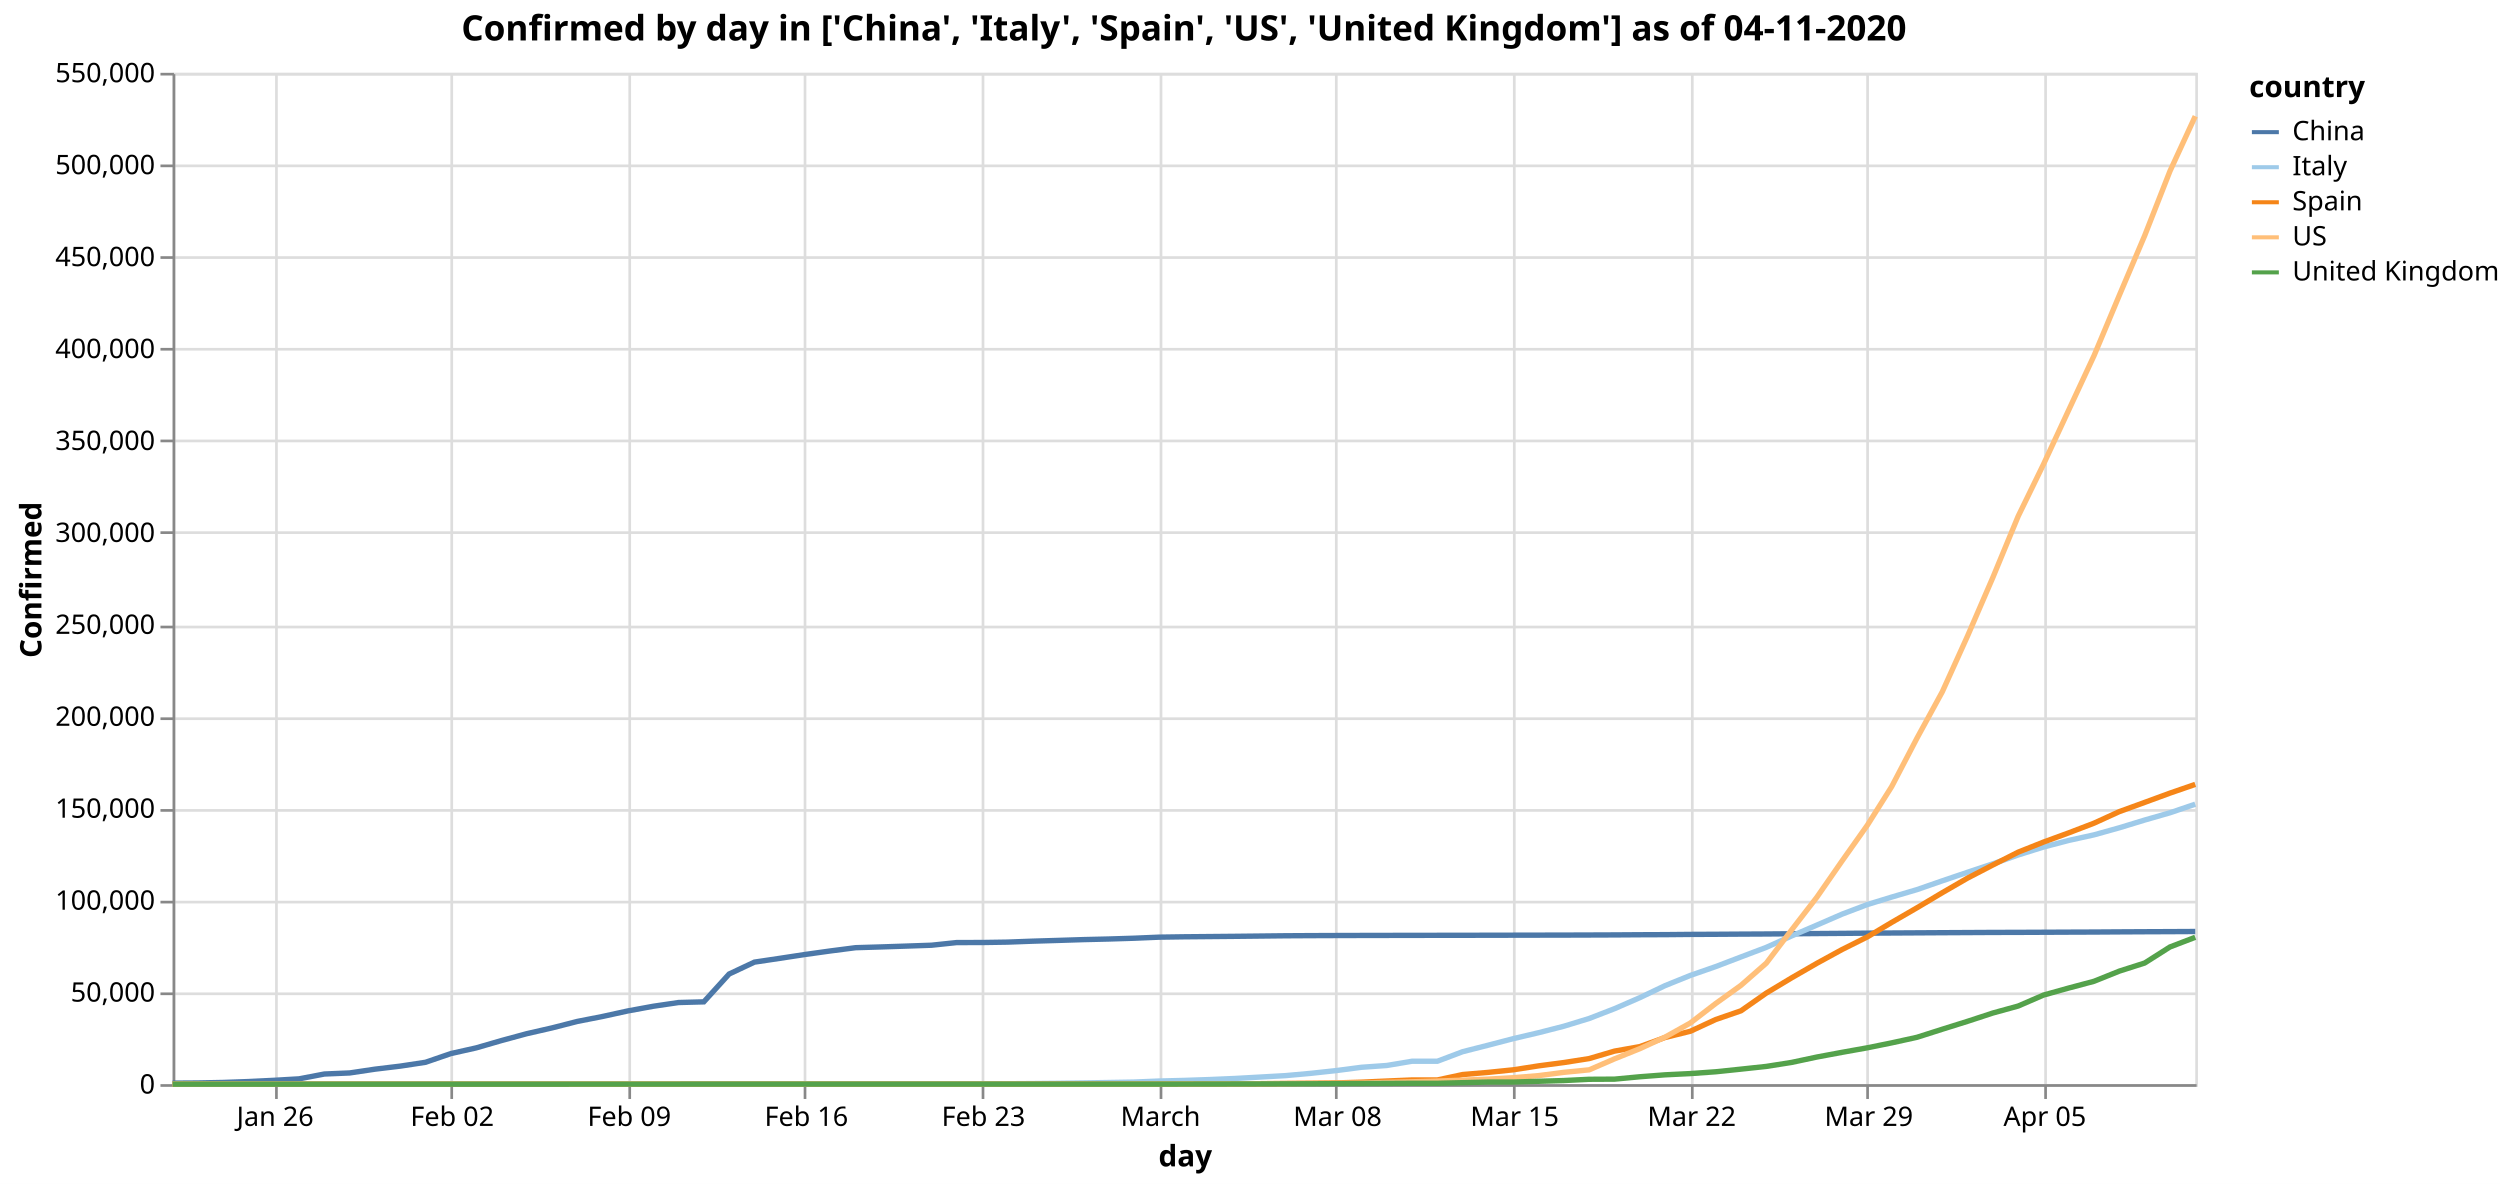
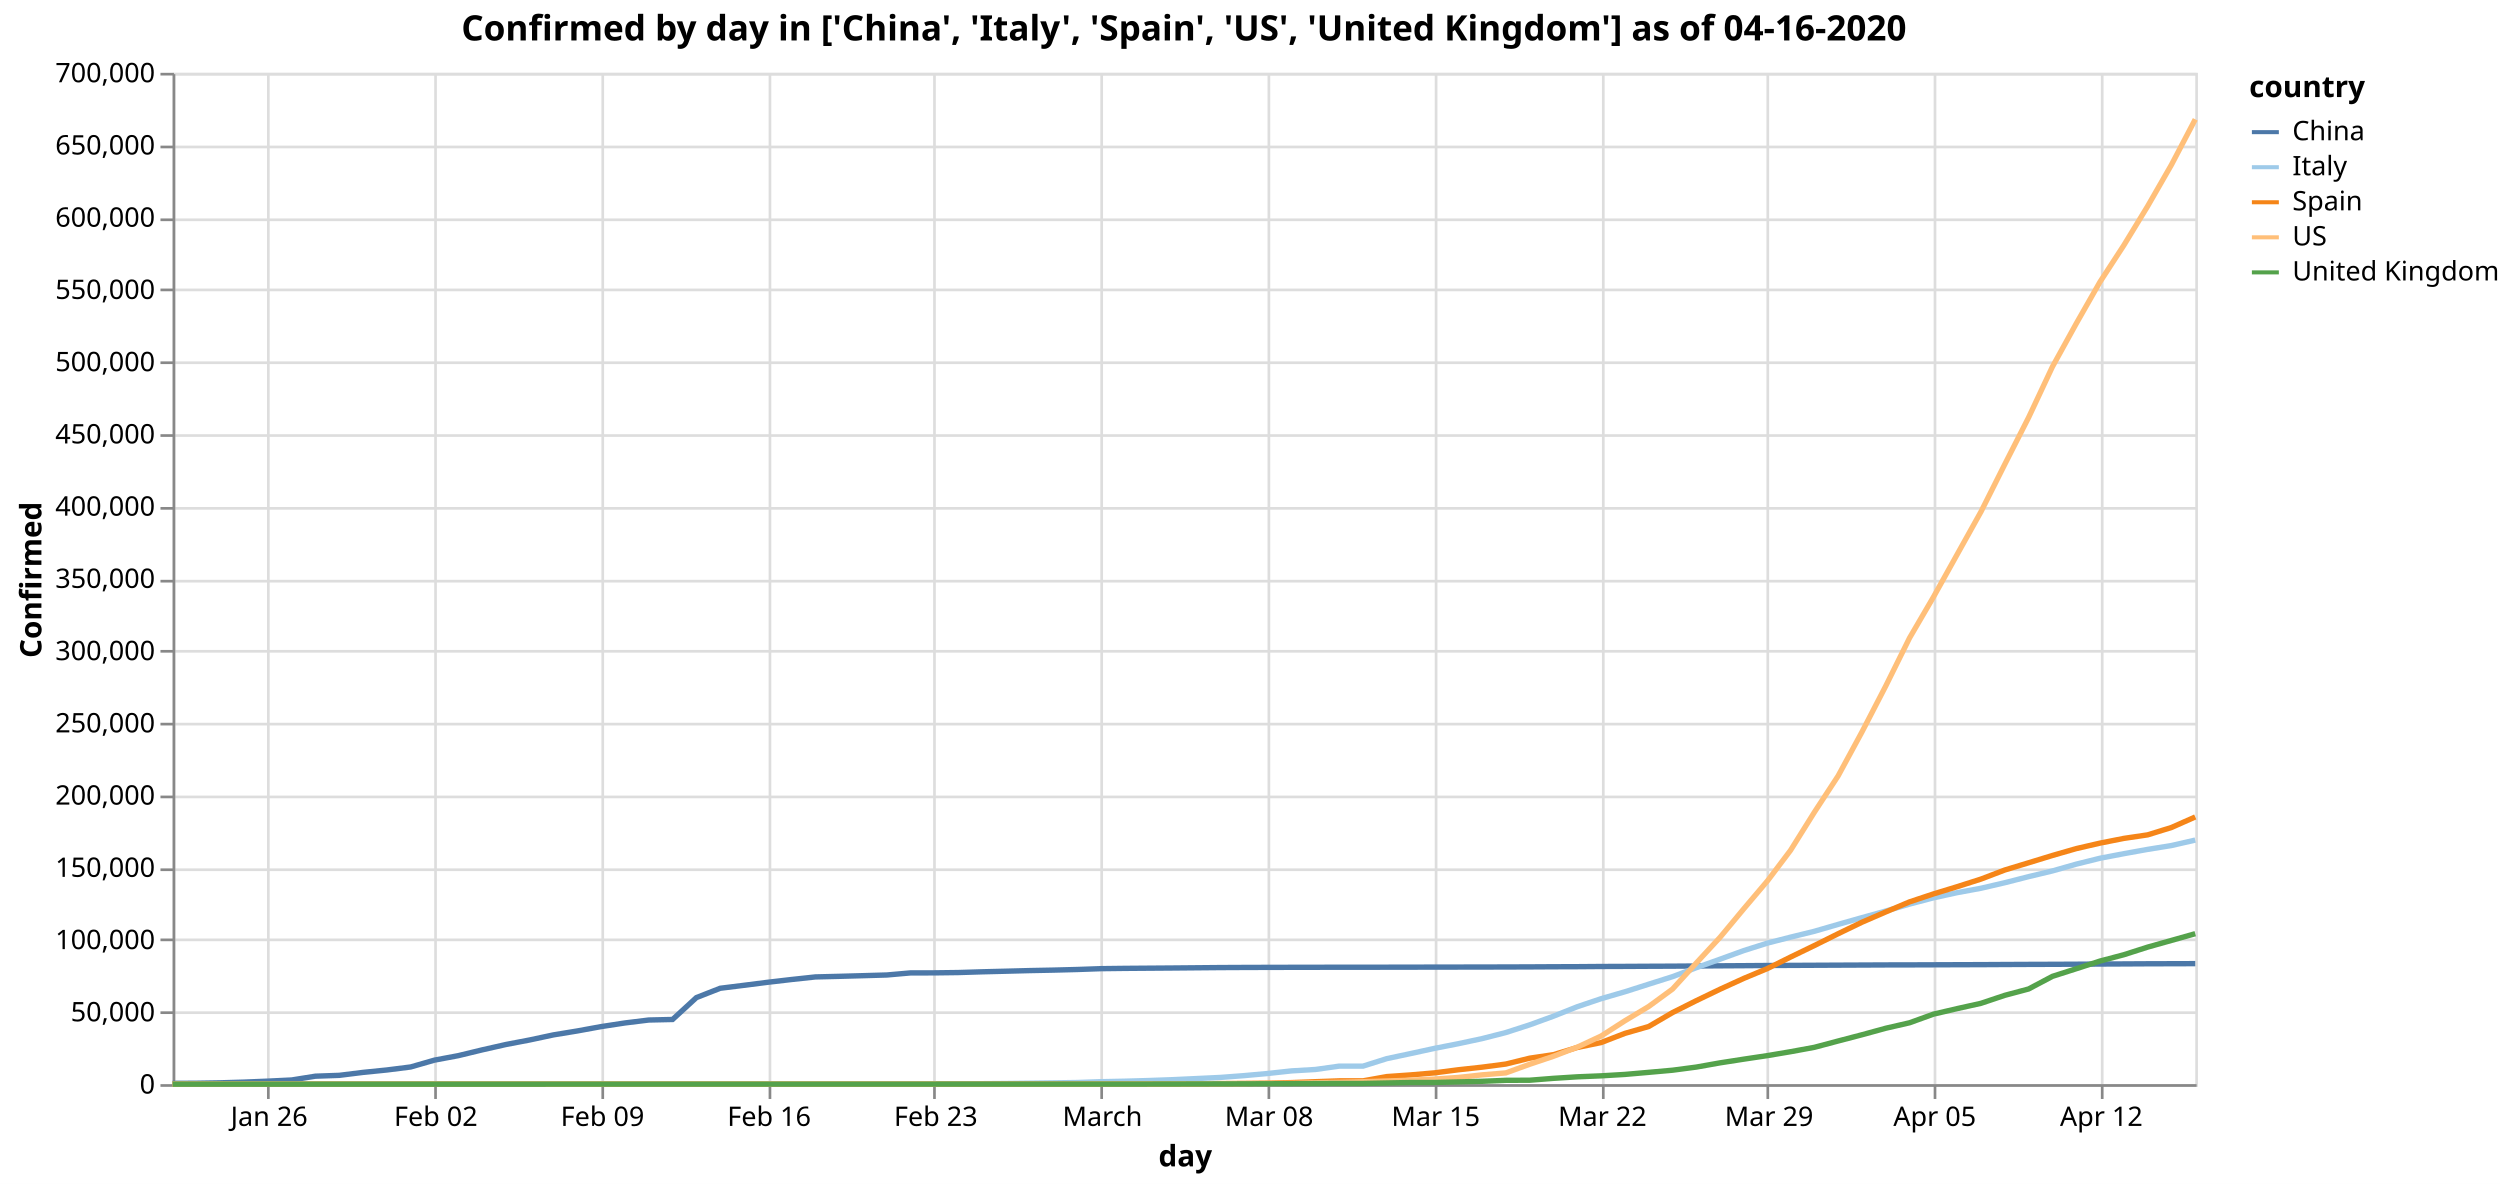
<svg xmlns="http://www.w3.org/2000/svg" class="marks" width="927" height="439" viewBox="0 0 927 439" version="1.1">
  <rect width="927" height="439" style="fill: white;" />
  <g transform="translate(64,27)">
    <g class="mark-group role-frame root">
      <g transform="translate(0,0)">
        <path class="background" d="M0.5,0.5h750v375h-750Z" style="fill: none; stroke: #ddd;" />
        <g>
          <g class="mark-group role-axis">
            <g transform="translate(0.5,375.5)">
              <path class="background" d="M0,0h0v0h0Z" style="pointer-events: none; fill: none;" />
              <g>
                <g class="mark-rule role-axis-grid" style="pointer-events: none;">
-                   <line transform="translate(38,-375)" x2="0" y2="375" style="fill: none; stroke: #ddd; stroke-width: 1; opacity: 1;" />
-                   <line transform="translate(103,-375)" x2="0" y2="375" style="fill: none; stroke: #ddd; stroke-width: 1; opacity: 1;" />
-                   <line transform="translate(169,-375)" x2="0" y2="375" style="fill: none; stroke: #ddd; stroke-width: 1; opacity: 1;" />
-                   <line transform="translate(234,-375)" x2="0" y2="375" style="fill: none; stroke: #ddd; stroke-width: 1; opacity: 1;" />
-                   <line transform="translate(300,-375)" x2="0" y2="375" style="fill: none; stroke: #ddd; stroke-width: 1; opacity: 1;" />
-                   <line transform="translate(366,-375)" x2="0" y2="375" style="fill: none; stroke: #ddd; stroke-width: 1; opacity: 1;" />
-                   <line transform="translate(431,-375)" x2="0" y2="375" style="fill: none; stroke: #ddd; stroke-width: 1; opacity: 1;" />
-                   <line transform="translate(497,-375)" x2="0" y2="375" style="fill: none; stroke: #ddd; stroke-width: 1; opacity: 1;" />
-                   <line transform="translate(563,-375)" x2="0" y2="375" style="fill: none; stroke: #ddd; stroke-width: 1; opacity: 1;" />
-                   <line transform="translate(628,-375)" x2="0" y2="375" style="fill: none; stroke: #ddd; stroke-width: 1; opacity: 1;" />
-                   <line transform="translate(694,-375)" x2="0" y2="375" style="fill: none; stroke: #ddd; stroke-width: 1; opacity: 1;" />
+                   <line transform="translate(35,-375)" x2="0" y2="375" style="fill: none; stroke: #ddd; stroke-width: 1; opacity: 1;" />
+                   <line transform="translate(97,-375)" x2="0" y2="375" style="fill: none; stroke: #ddd; stroke-width: 1; opacity: 1;" />
+                   <line transform="translate(159,-375)" x2="0" y2="375" style="fill: none; stroke: #ddd; stroke-width: 1; opacity: 1;" />
+                   <line transform="translate(221,-375)" x2="0" y2="375" style="fill: none; stroke: #ddd; stroke-width: 1; opacity: 1;" />
+                   <line transform="translate(282,-375)" x2="0" y2="375" style="fill: none; stroke: #ddd; stroke-width: 1; opacity: 1;" />
+                   <line transform="translate(344,-375)" x2="0" y2="375" style="fill: none; stroke: #ddd; stroke-width: 1; opacity: 1;" />
+                   <line transform="translate(406,-375)" x2="0" y2="375" style="fill: none; stroke: #ddd; stroke-width: 1; opacity: 1;" />
+                   <line transform="translate(468,-375)" x2="0" y2="375" style="fill: none; stroke: #ddd; stroke-width: 1; opacity: 1;" />
+                   <line transform="translate(530,-375)" x2="0" y2="375" style="fill: none; stroke: #ddd; stroke-width: 1; opacity: 1;" />
+                   <line transform="translate(591,-375)" x2="0" y2="375" style="fill: none; stroke: #ddd; stroke-width: 1; opacity: 1;" />
+                   <line transform="translate(653,-375)" x2="0" y2="375" style="fill: none; stroke: #ddd; stroke-width: 1; opacity: 1;" />
+                   <line transform="translate(715,-375)" x2="0" y2="375" style="fill: none; stroke: #ddd; stroke-width: 1; opacity: 1;" />
                </g>
              </g>
              <path class="foreground" d="" style="pointer-events: none; display: none; fill: none;" />
            </g>
          </g>
          <g class="mark-group role-axis">
            <g transform="translate(0.5,0.5)">
              <path class="background" d="M0,0h0v0h0Z" style="pointer-events: none; fill: none;" />
              <g>
                <g class="mark-rule role-axis-grid" style="pointer-events: none;">
                  <line transform="translate(0,375)" x2="750" y2="0" style="fill: none; stroke: #ddd; stroke-width: 1; opacity: 1;" />
-                   <line transform="translate(0,341)" x2="750" y2="0" style="fill: none; stroke: #ddd; stroke-width: 1; opacity: 1;" />
-                   <line transform="translate(0,307)" x2="750" y2="0" style="fill: none; stroke: #ddd; stroke-width: 1; opacity: 1;" />
-                   <line transform="translate(0,273)" x2="750" y2="0" style="fill: none; stroke: #ddd; stroke-width: 1; opacity: 1;" />
-                   <line transform="translate(0,239)" x2="750" y2="0" style="fill: none; stroke: #ddd; stroke-width: 1; opacity: 1;" />
-                   <line transform="translate(0,205)" x2="750" y2="0" style="fill: none; stroke: #ddd; stroke-width: 1; opacity: 1;" />
-                   <line transform="translate(0,170)" x2="750" y2="0" style="fill: none; stroke: #ddd; stroke-width: 1; opacity: 1;" />
-                   <line transform="translate(0,136)" x2="750" y2="0" style="fill: none; stroke: #ddd; stroke-width: 1; opacity: 1;" />
-                   <line transform="translate(0,102)" x2="750" y2="0" style="fill: none; stroke: #ddd; stroke-width: 1; opacity: 1;" />
-                   <line transform="translate(0,68)" x2="750" y2="0" style="fill: none; stroke: #ddd; stroke-width: 1; opacity: 1;" />
-                   <line transform="translate(0,34)" x2="750" y2="0" style="fill: none; stroke: #ddd; stroke-width: 1; opacity: 1;" />
+                   <line transform="translate(0,348)" x2="750" y2="0" style="fill: none; stroke: #ddd; stroke-width: 1; opacity: 1;" />
+                   <line transform="translate(0,321)" x2="750" y2="0" style="fill: none; stroke: #ddd; stroke-width: 1; opacity: 1;" />
+                   <line transform="translate(0,295)" x2="750" y2="0" style="fill: none; stroke: #ddd; stroke-width: 1; opacity: 1;" />
+                   <line transform="translate(0,268)" x2="750" y2="0" style="fill: none; stroke: #ddd; stroke-width: 1; opacity: 1;" />
+                   <line transform="translate(0,241)" x2="750" y2="0" style="fill: none; stroke: #ddd; stroke-width: 1; opacity: 1;" />
+                   <line transform="translate(0,214)" x2="750" y2="0" style="fill: none; stroke: #ddd; stroke-width: 1; opacity: 1;" />
+                   <line transform="translate(0,188)" x2="750" y2="0" style="fill: none; stroke: #ddd; stroke-width: 1; opacity: 1;" />
+                   <line transform="translate(0,161)" x2="750" y2="0" style="fill: none; stroke: #ddd; stroke-width: 1; opacity: 1;" />
+                   <line transform="translate(0,134)" x2="750" y2="0" style="fill: none; stroke: #ddd; stroke-width: 1; opacity: 1;" />
+                   <line transform="translate(0,107)" x2="750" y2="0" style="fill: none; stroke: #ddd; stroke-width: 1; opacity: 1;" />
+                   <line transform="translate(0,80)" x2="750" y2="0" style="fill: none; stroke: #ddd; stroke-width: 1; opacity: 1;" />
+                   <line transform="translate(0,54)" x2="750" y2="0" style="fill: none; stroke: #ddd; stroke-width: 1; opacity: 1;" />
+                   <line transform="translate(0,27)" x2="750" y2="0" style="fill: none; stroke: #ddd; stroke-width: 1; opacity: 1;" />
                  <line transform="translate(0,0)" x2="750" y2="0" style="fill: none; stroke: #ddd; stroke-width: 1; opacity: 1;" />
                </g>
              </g>
              <path class="foreground" d="" style="pointer-events: none; display: none; fill: none;" />
            </g>
          </g>
          <g class="mark-group role-axis">
            <g transform="translate(0.5,375.5)">
              <path class="background" d="M0,0h0v0h0Z" style="pointer-events: none; fill: none;" />
              <g>
                <g class="mark-rule role-axis-tick" style="pointer-events: none;">
-                   <line transform="translate(38,0)" x2="0" y2="5" style="fill: none; stroke: #888; stroke-width: 1; opacity: 1;" />
-                   <line transform="translate(103,0)" x2="0" y2="5" style="fill: none; stroke: #888; stroke-width: 1; opacity: 1;" />
-                   <line transform="translate(169,0)" x2="0" y2="5" style="fill: none; stroke: #888; stroke-width: 1; opacity: 1;" />
-                   <line transform="translate(234,0)" x2="0" y2="5" style="fill: none; stroke: #888; stroke-width: 1; opacity: 1;" />
-                   <line transform="translate(300,0)" x2="0" y2="5" style="fill: none; stroke: #888; stroke-width: 1; opacity: 1;" />
-                   <line transform="translate(366,0)" x2="0" y2="5" style="fill: none; stroke: #888; stroke-width: 1; opacity: 1;" />
-                   <line transform="translate(431,0)" x2="0" y2="5" style="fill: none; stroke: #888; stroke-width: 1; opacity: 1;" />
-                   <line transform="translate(497,0)" x2="0" y2="5" style="fill: none; stroke: #888; stroke-width: 1; opacity: 1;" />
-                   <line transform="translate(563,0)" x2="0" y2="5" style="fill: none; stroke: #888; stroke-width: 1; opacity: 1;" />
-                   <line transform="translate(628,0)" x2="0" y2="5" style="fill: none; stroke: #888; stroke-width: 1; opacity: 1;" />
-                   <line transform="translate(694,0)" x2="0" y2="5" style="fill: none; stroke: #888; stroke-width: 1; opacity: 1;" />
+                   <line transform="translate(35,0)" x2="0" y2="5" style="fill: none; stroke: #888; stroke-width: 1; opacity: 1;" />
+                   <line transform="translate(97,0)" x2="0" y2="5" style="fill: none; stroke: #888; stroke-width: 1; opacity: 1;" />
+                   <line transform="translate(159,0)" x2="0" y2="5" style="fill: none; stroke: #888; stroke-width: 1; opacity: 1;" />
+                   <line transform="translate(221,0)" x2="0" y2="5" style="fill: none; stroke: #888; stroke-width: 1; opacity: 1;" />
+                   <line transform="translate(282,0)" x2="0" y2="5" style="fill: none; stroke: #888; stroke-width: 1; opacity: 1;" />
+                   <line transform="translate(344,0)" x2="0" y2="5" style="fill: none; stroke: #888; stroke-width: 1; opacity: 1;" />
+                   <line transform="translate(406,0)" x2="0" y2="5" style="fill: none; stroke: #888; stroke-width: 1; opacity: 1;" />
+                   <line transform="translate(468,0)" x2="0" y2="5" style="fill: none; stroke: #888; stroke-width: 1; opacity: 1;" />
+                   <line transform="translate(530,0)" x2="0" y2="5" style="fill: none; stroke: #888; stroke-width: 1; opacity: 1;" />
+                   <line transform="translate(591,0)" x2="0" y2="5" style="fill: none; stroke: #888; stroke-width: 1; opacity: 1;" />
+                   <line transform="translate(653,0)" x2="0" y2="5" style="fill: none; stroke: #888; stroke-width: 1; opacity: 1;" />
+                   <line transform="translate(715,0)" x2="0" y2="5" style="fill: none; stroke: #888; stroke-width: 1; opacity: 1;" />
                </g>
                <g class="mark-text role-axis-label" style="pointer-events: none;">
-                   <text text-anchor="middle" transform="translate(37.51954,15)" style="font-family: sans-serif; font-size: 10px; fill: #000; opacity: 1;">Jan 26</text>
-                   <text text-anchor="middle" transform="translate(103.1787,15)" style="font-family: sans-serif; font-size: 10px; fill: #000; opacity: 1;">Feb 02</text>
-                   <text text-anchor="middle" transform="translate(168.8379,15)" style="font-family: sans-serif; font-size: 10px; fill: #000; opacity: 1;">Feb 09</text>
-                   <text text-anchor="middle" transform="translate(234.4971,15)" style="font-family: sans-serif; font-size: 10px; fill: #000; opacity: 1;">Feb 16</text>
-                   <text text-anchor="middle" transform="translate(300.1563,15)" style="font-family: sans-serif; font-size: 10px; fill: #000; opacity: 1;">Feb 23</text>
-                   <text text-anchor="middle" transform="translate(365.8155,15)" style="font-family: sans-serif; font-size: 10px; fill: #000; opacity: 1;">March</text>
-                   <text text-anchor="middle" transform="translate(431.4747,15)" style="font-family: sans-serif; font-size: 10px; fill: #000; opacity: 1;">Mar 08</text>
-                   <text text-anchor="middle" transform="translate(497.1339,15)" style="font-family: sans-serif; font-size: 10px; fill: #000; opacity: 1;">Mar 15</text>
-                   <text text-anchor="middle" transform="translate(562.7931,15)" style="font-family: sans-serif; font-size: 10px; fill: #000; opacity: 1;">Mar 22</text>
-                   <text text-anchor="middle" transform="translate(628.4523,15)" style="font-family: sans-serif; font-size: 10px; fill: #000; opacity: 1;">Mar 29</text>
-                   <text text-anchor="middle" transform="translate(693.7207,15)" style="font-family: sans-serif; font-size: 10px; fill: #000; opacity: 1;">Apr 05</text>
+                   <text text-anchor="middle" transform="translate(35.31143,15)" style="font-family: sans-serif; font-size: 10px; fill: #000; opacity: 1;">Jan 26</text>
+                   <text text-anchor="middle" transform="translate(97.10642,15)" style="font-family: sans-serif; font-size: 10px; fill: #000; opacity: 1;">Feb 02</text>
+                   <text text-anchor="middle" transform="translate(158.9014,15)" style="font-family: sans-serif; font-size: 10px; fill: #000; opacity: 1;">Feb 09</text>
+                   <text text-anchor="middle" transform="translate(220.6964,15)" style="font-family: sans-serif; font-size: 10px; fill: #000; opacity: 1;">Feb 16</text>
+                   <text text-anchor="middle" transform="translate(282.4914,15)" style="font-family: sans-serif; font-size: 10px; fill: #000; opacity: 1;">Feb 23</text>
+                   <text text-anchor="middle" transform="translate(344.2864,15)" style="font-family: sans-serif; font-size: 10px; fill: #000; opacity: 1;">March</text>
+                   <text text-anchor="middle" transform="translate(406.0814,15)" style="font-family: sans-serif; font-size: 10px; fill: #000; opacity: 1;">Mar 08</text>
+                   <text text-anchor="middle" transform="translate(467.8764,15)" style="font-family: sans-serif; font-size: 10px; fill: #000; opacity: 1;">Mar 15</text>
+                   <text text-anchor="middle" transform="translate(529.6714,15)" style="font-family: sans-serif; font-size: 10px; fill: #000; opacity: 1;">Mar 22</text>
+                   <text text-anchor="middle" transform="translate(591.4664,15)" style="font-family: sans-serif; font-size: 10px; fill: #000; opacity: 1;">Mar 29</text>
+                   <text text-anchor="middle" transform="translate(652.8936,15)" style="font-family: sans-serif; font-size: 10px; fill: #000; opacity: 1;">Apr 05</text>
+                   <text text-anchor="middle" transform="translate(714.6886,15)" style="font-family: sans-serif; font-size: 10px; fill: #000; opacity: 1;">Apr 12</text>
                </g>
                <g class="mark-rule role-axis-domain" style="pointer-events: none;">
                  <line transform="translate(0,0)" x2="750" y2="0" style="fill: none; stroke: #888; stroke-width: 1; opacity: 1;" />
                </g>
                <g class="mark-text role-axis-title" style="pointer-events: none;">
                  <text text-anchor="middle" transform="translate(375,30)" style="font-family: sans-serif; font-size: 11px; font-weight: bold; fill: #000; opacity: 1;">day</text>
                </g>
              </g>
              <path class="foreground" d="" style="pointer-events: none; display: none; fill: none;" />
            </g>
          </g>
          <g class="mark-group role-axis">
            <g transform="translate(0.5,0.5)">
              <path class="background" d="M0,0h0v0h0Z" style="pointer-events: none; fill: none;" />
              <g>
                <g class="mark-rule role-axis-tick" style="pointer-events: none;">
                  <line transform="translate(0,375)" x2="-5" y2="0" style="fill: none; stroke: #888; stroke-width: 1; opacity: 1;" />
-                   <line transform="translate(0,341)" x2="-5" y2="0" style="fill: none; stroke: #888; stroke-width: 1; opacity: 1;" />
-                   <line transform="translate(0,307)" x2="-5" y2="0" style="fill: none; stroke: #888; stroke-width: 1; opacity: 1;" />
-                   <line transform="translate(0,273)" x2="-5" y2="0" style="fill: none; stroke: #888; stroke-width: 1; opacity: 1;" />
-                   <line transform="translate(0,239)" x2="-5" y2="0" style="fill: none; stroke: #888; stroke-width: 1; opacity: 1;" />
-                   <line transform="translate(0,205)" x2="-5" y2="0" style="fill: none; stroke: #888; stroke-width: 1; opacity: 1;" />
-                   <line transform="translate(0,170)" x2="-5" y2="0" style="fill: none; stroke: #888; stroke-width: 1; opacity: 1;" />
-                   <line transform="translate(0,136)" x2="-5" y2="0" style="fill: none; stroke: #888; stroke-width: 1; opacity: 1;" />
-                   <line transform="translate(0,102)" x2="-5" y2="0" style="fill: none; stroke: #888; stroke-width: 1; opacity: 1;" />
-                   <line transform="translate(0,68)" x2="-5" y2="0" style="fill: none; stroke: #888; stroke-width: 1; opacity: 1;" />
-                   <line transform="translate(0,34)" x2="-5" y2="0" style="fill: none; stroke: #888; stroke-width: 1; opacity: 1;" />
+                   <line transform="translate(0,348)" x2="-5" y2="0" style="fill: none; stroke: #888; stroke-width: 1; opacity: 1;" />
+                   <line transform="translate(0,321)" x2="-5" y2="0" style="fill: none; stroke: #888; stroke-width: 1; opacity: 1;" />
+                   <line transform="translate(0,295)" x2="-5" y2="0" style="fill: none; stroke: #888; stroke-width: 1; opacity: 1;" />
+                   <line transform="translate(0,268)" x2="-5" y2="0" style="fill: none; stroke: #888; stroke-width: 1; opacity: 1;" />
+                   <line transform="translate(0,241)" x2="-5" y2="0" style="fill: none; stroke: #888; stroke-width: 1; opacity: 1;" />
+                   <line transform="translate(0,214)" x2="-5" y2="0" style="fill: none; stroke: #888; stroke-width: 1; opacity: 1;" />
+                   <line transform="translate(0,188)" x2="-5" y2="0" style="fill: none; stroke: #888; stroke-width: 1; opacity: 1;" />
+                   <line transform="translate(0,161)" x2="-5" y2="0" style="fill: none; stroke: #888; stroke-width: 1; opacity: 1;" />
+                   <line transform="translate(0,134)" x2="-5" y2="0" style="fill: none; stroke: #888; stroke-width: 1; opacity: 1;" />
+                   <line transform="translate(0,107)" x2="-5" y2="0" style="fill: none; stroke: #888; stroke-width: 1; opacity: 1;" />
+                   <line transform="translate(0,80)" x2="-5" y2="0" style="fill: none; stroke: #888; stroke-width: 1; opacity: 1;" />
+                   <line transform="translate(0,54)" x2="-5" y2="0" style="fill: none; stroke: #888; stroke-width: 1; opacity: 1;" />
+                   <line transform="translate(0,27)" x2="-5" y2="0" style="fill: none; stroke: #888; stroke-width: 1; opacity: 1;" />
                  <line transform="translate(0,0)" x2="-5" y2="0" style="fill: none; stroke: #888; stroke-width: 1; opacity: 1;" />
                </g>
                <g class="mark-text role-axis-label" style="pointer-events: none;">
                  <text text-anchor="end" transform="translate(-7,378)" style="font-family: sans-serif; font-size: 10px; fill: #000; opacity: 1;">0</text>
-                   <text text-anchor="end" transform="translate(-7,343.9091)" style="font-family: sans-serif; font-size: 10px; fill: #000; opacity: 1;">50,000</text>
-                   <text text-anchor="end" transform="translate(-7,309.8182)" style="font-family: sans-serif; font-size: 10px; fill: #000; opacity: 1;">100,000</text>
-                   <text text-anchor="end" transform="translate(-7,275.7273)" style="font-family: sans-serif; font-size: 10px; fill: #000; opacity: 1;">150,000</text>
-                   <text text-anchor="end" transform="translate(-7,241.6364)" style="font-family: sans-serif; font-size: 10px; fill: #000; opacity: 1;">200,000</text>
-                   <text text-anchor="end" transform="translate(-7,207.5455)" style="font-family: sans-serif; font-size: 10px; fill: #000; opacity: 1;">250,000</text>
-                   <text text-anchor="end" transform="translate(-7,173.4545)" style="font-family: sans-serif; font-size: 10px; fill: #000; opacity: 1;">300,000</text>
-                   <text text-anchor="end" transform="translate(-7,139.3636)" style="font-family: sans-serif; font-size: 10px; fill: #000; opacity: 1;">350,000</text>
-                   <text text-anchor="end" transform="translate(-7,105.2727)" style="font-family: sans-serif; font-size: 10px; fill: #000; opacity: 1;">400,000</text>
-                   <text text-anchor="end" transform="translate(-7,71.18182)" style="font-family: sans-serif; font-size: 10px; fill: #000; opacity: 1;">450,000</text>
-                   <text text-anchor="end" transform="translate(-7,37.09091)" style="font-family: sans-serif; font-size: 10px; fill: #000; opacity: 1;">500,000</text>
-                   <text text-anchor="end" transform="translate(-7,3)" style="font-family: sans-serif; font-size: 10px; fill: #000; opacity: 1;">550,000</text>
+                   <text text-anchor="end" transform="translate(-7,351.2143)" style="font-family: sans-serif; font-size: 10px; fill: #000; opacity: 1;">50,000</text>
+                   <text text-anchor="end" transform="translate(-7,324.4286)" style="font-family: sans-serif; font-size: 10px; fill: #000; opacity: 1;">100,000</text>
+                   <text text-anchor="end" transform="translate(-7,297.6429)" style="font-family: sans-serif; font-size: 10px; fill: #000; opacity: 1;">150,000</text>
+                   <text text-anchor="end" transform="translate(-7,270.8571)" style="font-family: sans-serif; font-size: 10px; fill: #000; opacity: 1;">200,000</text>
+                   <text text-anchor="end" transform="translate(-7,244.0714)" style="font-family: sans-serif; font-size: 10px; fill: #000; opacity: 1;">250,000</text>
+                   <text text-anchor="end" transform="translate(-7,217.2857)" style="font-family: sans-serif; font-size: 10px; fill: #000; opacity: 1;">300,000</text>
+                   <text text-anchor="end" transform="translate(-7,190.5)" style="font-family: sans-serif; font-size: 10px; fill: #000; opacity: 1;">350,000</text>
+                   <text text-anchor="end" transform="translate(-7,163.7143)" style="font-family: sans-serif; font-size: 10px; fill: #000; opacity: 1;">400,000</text>
+                   <text text-anchor="end" transform="translate(-7,136.9286)" style="font-family: sans-serif; font-size: 10px; fill: #000; opacity: 1;">450,000</text>
+                   <text text-anchor="end" transform="translate(-7,110.1429)" style="font-family: sans-serif; font-size: 10px; fill: #000; opacity: 1;">500,000</text>
+                   <text text-anchor="end" transform="translate(-7,83.35714)" style="font-family: sans-serif; font-size: 10px; fill: #000; opacity: 1;">550,000</text>
+                   <text text-anchor="end" transform="translate(-7,56.57143)" style="font-family: sans-serif; font-size: 10px; fill: #000; opacity: 1;">600,000</text>
+                   <text text-anchor="end" transform="translate(-7,29.78571)" style="font-family: sans-serif; font-size: 10px; fill: #000; opacity: 1;">650,000</text>
+                   <text text-anchor="end" transform="translate(-7,3)" style="font-family: sans-serif; font-size: 10px; fill: #000; opacity: 1;">700,000</text>
                </g>
                <g class="mark-rule role-axis-domain" style="pointer-events: none;">
                  <line transform="translate(0,375)" x2="0" y2="-375" style="fill: none; stroke: #888; stroke-width: 1; opacity: 1;" />
                </g>
                <g class="mark-text role-axis-title" style="pointer-events: none;">
                  <text text-anchor="middle" transform="translate(-47.14746,187.5) rotate(-90) translate(0,-2)" style="font-family: sans-serif; font-size: 11px; font-weight: bold; fill: #000; opacity: 1;">Confirmed</text>
                </g>
              </g>
              <path class="foreground" d="" style="pointer-events: none; display: none; fill: none;" />
            </g>
          </g>
          <g class="mark-group role-scope pathgroup">
            <g transform="translate(0,0)">
              <path class="background" d="M0,0h750v375h-750Z" style="fill: none;" />
              <g>
                <g class="mark-line role-mark marks">
-                   <path d="M0,374.626L9.38,374.562L18.76,374.373L28.14,374.041L37.52,373.585L46.899,373.038L56.279,371.244L65.659,370.85L75.039,369.449L84.419,368.317L93.799,366.892L103.179,363.661L112.559,361.557L121.939,358.836L131.318,356.291L140.698,354.145L150.078,351.743L159.458,349.9L168.838,347.844L178.218,346.122L187.598,344.737L196.978,344.483L206.357,334.163L215.737,329.756L225.117,328.355L234.497,326.923L243.877,325.613L253.257,324.402L262.637,324.123L272.017,323.811L281.397,323.489L290.776,322.499L300.156,322.485L309.536,322.336L318.916,321.986L328.296,321.705L337.676,321.409L347.056,321.185L356.436,320.894L365.816,320.501L375.195,320.362L384.575,320.277L393.955,320.191L403.335,320.088L412.715,319.984L422.095,319.93L431.475,319.893L440.855,319.868L450.234,319.85L459.614,319.827L468.994,319.819L478.374,319.81L487.754,319.788L497.134,319.771L506.514,319.75L515.894,319.733L525.274,319.703L534.653,319.666L544.033,319.602L553.413,319.565L562.793,319.476L572.173,319.433L581.553,319.37L590.933,319.322L600.313,319.24L609.693,319.161L619.072,319.092L628.452,319.008L637.441,318.956L646.821,318.901L656.201,318.845L665.581,318.796L674.961,318.743L684.341,318.721L693.721,318.68L703.101,318.637L712.48,318.601L721.86,318.539L731.24,318.489L740.62,318.449L750,318.4" style="fill: none; stroke: #4c78a8; stroke-width: 2;" />
-                 </g>
-               </g>
-               <path class="foreground" d="" style="display: none; fill: none;" />
-             </g>
-             <g transform="translate(0,0)">
-               <path class="background" d="M0,0h750v375h-750Z" style="fill: none;" />
-               <g>
-                 <g class="mark-line role-mark marks">
-                   <path d="M0,375L9.38,375L18.76,375L28.14,375L37.52,375L46.899,375L56.279,375L65.659,375L75.039,375L84.419,374.999L93.799,374.999L103.179,374.999L112.559,374.999L121.939,374.999L131.318,374.999L140.698,374.999L150.078,374.998L159.458,374.998L168.838,374.998L178.218,374.998L187.598,374.998L196.978,374.998L206.357,374.998L215.737,374.998L225.117,374.998L234.497,374.998L243.877,374.998L253.257,374.998L262.637,374.998L272.017,374.998L281.397,374.986L290.776,374.958L300.156,374.894L309.536,374.844L318.916,374.78L328.296,374.691L337.676,374.553L347.056,374.395L356.436,374.231L365.816,373.845L375.195,373.612L384.575,373.294L393.955,372.894L403.335,372.37L412.715,371.839L422.095,370.989L431.475,369.972L440.855,368.746L450.234,368.08L459.614,366.503L468.994,366.503L478.374,362.959L487.754,360.575L497.134,358.127L506.514,355.923L515.894,353.519L525.274,350.65L534.653,347.022L544.033,342.94L553.413,338.47L562.793,334.679L572.173,331.413L581.553,327.835L590.933,324.282L600.313,320.053L609.693,316.024L619.072,311.951L628.452,308.394L637.441,305.632L646.821,302.869L656.201,299.609L665.581,296.426L674.961,293.3L684.341,290.024L693.721,287.081L703.101,284.627L712.48,282.555L721.86,279.94L731.24,277.073L740.62,274.379L750,271.179" style="fill: none; stroke: #9ecae9; stroke-width: 2;" />
-                 </g>
-               </g>
-               <path class="foreground" d="" style="display: none; fill: none;" />
-             </g>
-             <g transform="translate(0,0)">
-               <path class="background" d="M0,0h750v375h-750Z" style="fill: none;" />
-               <g>
-                 <g class="mark-line role-mark marks">
-                   <path d="M0,375L9.38,375L18.76,375L28.14,375L37.52,375L46.899,375L56.279,375L65.659,375L75.039,375L84.419,375L93.799,374.999L103.179,374.999L112.559,374.999L121.939,374.999L131.318,374.999L140.698,374.999L150.078,374.999L159.458,374.999L168.838,374.999L178.218,374.999L187.598,374.999L196.978,374.999L206.357,374.999L215.737,374.999L225.117,374.999L234.497,374.999L243.877,374.999L253.257,374.999L262.637,374.999L272.017,374.999L281.397,374.999L290.776,374.999L300.156,374.999L309.536,374.999L318.916,374.996L328.296,374.991L337.676,374.99L347.056,374.978L356.436,374.969L365.816,374.943L375.195,374.918L384.575,374.887L393.955,374.849L403.335,374.823L412.715,374.727L422.095,374.659L431.475,374.541L440.855,374.268L450.234,373.844L459.614,373.447L468.994,373.447L478.374,371.433L487.754,370.643L497.134,369.683L506.514,368.221L515.894,366.99L525.274,365.516L534.653,362.752L544.033,361.084L553.413,357.7L562.793,355.385L572.173,351.044L581.553,347.806L590.933,341.24L600.313,335.6L609.693,330.192L619.072,325.067L628.452,320.38L637.441,315.03L646.821,309.598L656.201,304.01L665.581,298.592L674.961,293.728L684.341,288.976L693.721,285.241L703.101,281.812L712.48,278.221L721.86,273.941L731.24,270.53L740.62,267.087L750,263.845" style="fill: none; stroke: #f58518; stroke-width: 2;" />
-                 </g>
-               </g>
-               <path class="foreground" d="" style="display: none; fill: none;" />
-             </g>
-             <g transform="translate(0,0)">
-               <path class="background" d="M0,0h750v375h-750Z" style="fill: none;" />
-               <g>
-                 <g class="mark-line role-mark marks">
-                   <path d="M0,374.999L9.38,374.999L18.76,374.999L28.14,374.999L37.52,374.997L46.899,374.997L56.279,374.997L65.659,374.997L75.039,374.997L84.419,374.995L93.799,374.995L103.179,374.995L112.559,374.993L121.939,374.993L131.318,374.993L140.698,374.993L150.078,374.993L159.458,374.993L168.838,374.993L178.218,374.993L187.598,374.992L196.978,374.992L206.357,374.991L215.737,374.991L225.117,374.991L234.497,374.991L243.877,374.991L253.257,374.991L262.637,374.991L272.017,374.991L281.397,374.99L290.776,374.99L300.156,374.99L309.536,374.965L318.916,374.965L328.296,374.961L337.676,374.96L347.056,374.959L356.436,374.954L365.816,374.95L375.195,374.933L384.575,374.92L393.955,374.898L403.335,374.852L412.715,374.821L422.095,374.726L431.475,374.647L440.855,374.603L450.234,374.346L459.614,374.127L468.994,373.866L478.374,373.514L487.754,373.141L497.134,372.614L506.514,371.842L515.894,370.622L525.274,369.693L534.653,365.627L544.033,361.859L553.413,357.545L562.793,352.312L572.173,345.104L581.553,338.359L590.933,330.151L600.313,317.839L609.693,305.688L619.072,292.183L628.452,278.926L637.441,264.661L646.821,246.701L656.201,229.519L665.581,208.799L674.961,187.1L684.341,164.418L693.721,145.178L703.101,125L712.48,104.848L721.86,82.465L731.24,60.384L740.62,36.453L750,16.094" style="fill: none; stroke: #ffbf79; stroke-width: 2;" />
-                 </g>
-               </g>
-               <path class="foreground" d="" style="display: none; fill: none;" />
-             </g>
-             <g transform="translate(0,0)">
-               <path class="background" d="M0,0h750v375h-750Z" style="fill: none;" />
-               <g>
-                 <g class="mark-line role-mark marks">
-                   <path d="M0,375L9.38,375L18.76,375L28.14,375L37.52,375L46.899,375L56.279,375L65.659,375L75.039,375L84.419,374.999L93.799,374.999L103.179,374.999L112.559,374.999L121.939,374.999L131.318,374.999L140.698,374.999L150.078,374.998L159.458,374.998L168.838,374.998L178.218,374.995L187.598,374.995L196.978,374.994L206.357,374.994L215.737,374.994L225.117,374.994L234.497,374.994L243.877,374.994L253.257,374.994L262.637,374.994L272.017,374.994L281.397,374.994L290.776,374.994L300.156,374.994L309.536,374.991L318.916,374.991L328.296,374.991L337.676,374.99L347.056,374.986L356.436,374.984L365.816,374.975L375.195,374.973L384.575,374.965L393.955,374.941L403.335,374.921L412.715,374.888L422.095,374.859L431.475,374.813L440.855,374.78L450.234,374.738L459.614,374.687L468.994,374.687L478.374,374.453L487.754,374.22L497.134,374.219L506.514,373.942L515.894,373.664L525.274,373.199L534.653,373.148L544.033,372.263L553.413,371.545L562.793,371.083L572.173,370.414L581.553,369.434L590.933,368.427L600.313,366.946L609.693,364.947L619.072,363.196L628.452,361.514L637.441,359.691L646.821,357.627L656.201,354.637L665.581,351.7L674.961,348.621L684.341,346.038L693.721,341.975L703.101,339.355L712.48,336.853L721.86,333.086L731.24,330.087L740.62,324.133L750,320.54" style="fill: none; stroke: #54a24b; stroke-width: 2;" />
+                   <path d="M0,374.706L8.828,374.656L17.656,374.507L26.484,374.247L35.311,373.888L44.139,373.459L52.967,372.049L61.795,371.739L70.623,370.639L79.451,369.749L88.279,368.63L97.106,366.091L105.934,364.438L114.762,362.3L123.59,360.3L132.418,358.614L141.246,356.727L150.074,355.278L158.901,353.663L167.729,352.31L176.557,351.222L185.385,351.022L194.213,342.913L203.041,339.451L211.869,338.35L220.696,337.225L229.524,336.196L238.352,335.244L247.18,335.026L256.008,334.78L264.836,334.527L273.664,333.749L282.491,333.738L291.319,333.621L300.147,333.346L308.975,333.125L317.803,332.893L326.631,332.717L335.459,332.488L344.286,332.179L353.114,332.07L361.942,332.003L370.77,331.936L379.598,331.855L388.426,331.773L397.254,331.73L406.081,331.702L414.909,331.682L423.737,331.668L432.565,331.649L441.393,331.644L450.221,331.637L459.049,331.619L467.876,331.606L476.704,331.589L485.532,331.576L494.36,331.553L503.188,331.524L512.016,331.473L520.844,331.444L529.671,331.374L538.499,331.34L547.327,331.291L556.155,331.253L564.983,331.188L573.811,331.127L582.639,331.072L591.466,331.006L599.926,330.965L608.754,330.922L617.582,330.878L626.41,330.84L635.238,330.798L644.066,330.781L652.894,330.749L661.721,330.715L670.549,330.687L679.377,330.638L688.205,330.598L697.033,330.567L705.861,330.528L714.689,330.464L723.516,330.422L732.344,330.372L741.172,330.345L750,330.32" style="fill: none; stroke: #4c78a8; stroke-width: 2;" />
+                 </g>
+               </g>
+               <path class="foreground" d="" style="display: none; fill: none;" />
+             </g>
+             <g transform="translate(0,0)">
+               <path class="background" d="M0,0h750v375h-750Z" style="fill: none;" />
+               <g>
+                 <g class="mark-line role-mark marks">
+                   <path d="M0,375L8.828,375L17.656,375L26.484,375L35.311,375L44.139,375L52.967,375L61.795,375L70.623,375L79.451,374.999L88.279,374.999L97.106,374.999L105.934,374.999L114.762,374.999L123.59,374.999L132.418,374.999L141.246,374.998L150.074,374.998L158.901,374.998L167.729,374.998L176.557,374.998L185.385,374.998L194.213,374.998L203.041,374.998L211.869,374.998L220.696,374.998L229.524,374.998L238.352,374.998L247.18,374.998L256.008,374.998L264.836,374.989L273.664,374.967L282.491,374.917L291.319,374.877L300.147,374.827L308.975,374.757L317.803,374.649L326.631,374.524L335.459,374.396L344.286,374.093L353.114,373.909L361.942,373.66L370.77,373.345L379.598,372.933L388.426,372.516L397.254,371.848L406.081,371.049L414.909,370.086L423.737,369.563L432.565,368.324L441.393,368.324L450.221,365.539L459.049,363.666L467.876,361.743L476.704,360.011L485.532,358.122L494.36,355.868L503.188,353.017L512.016,349.81L520.844,346.297L529.671,343.319L538.499,340.753L547.327,337.941L556.155,335.15L564.983,331.827L573.811,328.662L582.639,325.461L591.466,322.667L599.926,320.497L608.754,318.326L617.582,315.764L626.41,313.263L635.238,310.807L644.066,308.233L652.894,305.921L661.721,303.993L670.549,302.365L679.377,300.31L688.205,298.058L697.033,295.941L705.861,293.426L714.689,291.234L723.516,289.545L732.344,287.953L741.172,286.524L750,284.496" style="fill: none; stroke: #9ecae9; stroke-width: 2;" />
+                 </g>
+               </g>
+               <path class="foreground" d="" style="display: none; fill: none;" />
+             </g>
+             <g transform="translate(0,0)">
+               <path class="background" d="M0,0h750v375h-750Z" style="fill: none;" />
+               <g>
+                 <g class="mark-line role-mark marks">
+                   <path d="M0,375L8.828,375L17.656,375L26.484,375L35.311,375L44.139,375L52.967,375L61.795,375L70.623,375L79.451,375L88.279,374.999L97.106,374.999L105.934,374.999L114.762,374.999L123.59,374.999L132.418,374.999L141.246,374.999L150.074,374.999L158.901,374.999L167.729,374.999L176.557,374.999L185.385,374.999L194.213,374.999L203.041,374.999L211.869,374.999L220.696,374.999L229.524,374.999L238.352,374.999L247.18,374.999L256.008,374.999L264.836,374.999L273.664,374.999L282.491,374.999L291.319,374.999L300.147,374.997L308.975,374.993L317.803,374.992L326.631,374.983L335.459,374.976L344.286,374.955L353.114,374.936L361.942,374.912L370.77,374.881L379.598,374.861L388.426,374.786L397.254,374.732L406.081,374.639L414.909,374.425L423.737,374.092L432.565,373.78L441.393,373.78L450.221,372.197L459.049,371.576L467.876,370.822L476.704,369.674L485.532,368.706L494.36,367.548L503.188,365.377L512.016,364.066L520.844,361.407L529.671,359.589L538.499,356.177L547.327,353.633L556.155,348.474L564.983,344.043L573.811,339.793L582.639,335.767L591.466,332.084L599.926,327.881L608.754,323.613L617.582,319.223L626.41,314.965L635.238,311.143L644.066,307.41L652.894,304.475L661.721,301.781L670.549,298.96L679.377,295.596L688.205,292.917L697.033,290.211L705.861,287.664L714.689,285.626L723.516,283.876L732.344,282.567L741.172,279.834L750,275.921" style="fill: none; stroke: #f58518; stroke-width: 2;" />
+                 </g>
+               </g>
+               <path class="foreground" d="" style="display: none; fill: none;" />
+             </g>
+             <g transform="translate(0,0)">
+               <path class="background" d="M0,0h750v375h-750Z" style="fill: none;" />
+               <g>
+                 <g class="mark-line role-mark marks">
+                   <path d="M0,374.999L8.828,374.999L17.656,374.999L26.484,374.999L35.311,374.997L44.139,374.997L52.967,374.997L61.795,374.997L70.623,374.997L79.451,374.996L88.279,374.996L97.106,374.996L105.934,374.994L114.762,374.994L123.59,374.994L132.418,374.994L141.246,374.994L150.074,374.994L158.901,374.994L167.729,374.994L176.557,374.994L185.385,374.994L194.213,374.993L203.041,374.993L211.869,374.993L220.696,374.993L229.524,374.993L238.352,374.993L247.18,374.993L256.008,374.993L264.836,374.992L273.664,374.992L282.491,374.992L291.319,374.973L300.147,374.973L308.975,374.969L317.803,374.969L326.631,374.968L335.459,374.964L344.286,374.96L353.114,374.947L361.942,374.937L370.77,374.92L379.598,374.884L388.426,374.86L397.254,374.785L406.081,374.723L414.909,374.688L423.737,374.486L432.565,374.314L441.393,374.109L450.221,373.833L459.049,373.539L467.876,373.126L476.704,372.519L485.532,371.56L494.36,370.831L503.188,367.636L512.016,364.675L520.844,361.286L529.671,357.174L538.499,351.513L547.327,346.213L556.155,339.762L564.983,330.088L573.811,320.541L582.639,309.929L591.466,299.513L599.926,288.305L608.754,274.194L617.582,260.694L626.41,244.413L635.238,227.365L644.066,209.543L652.894,194.426L661.721,178.571L670.549,162.738L679.377,145.151L688.205,127.802L697.033,108.999L705.861,93.002L714.689,77.511L723.516,63.954L732.344,49.463L741.172,34.098L750,17.249" style="fill: none; stroke: #ffbf79; stroke-width: 2;" />
+                 </g>
+               </g>
+               <path class="foreground" d="" style="display: none; fill: none;" />
+             </g>
+             <g transform="translate(0,0)">
+               <path class="background" d="M0,0h750v375h-750Z" style="fill: none;" />
+               <g>
+                 <g class="mark-line role-mark marks">
+                   <path d="M0,375L8.828,375L17.656,375L26.484,375L35.311,375L44.139,375L52.967,375L61.795,375L70.623,375L79.451,374.999L88.279,374.999L97.106,374.999L105.934,374.999L114.762,374.999L123.59,374.999L132.418,374.999L141.246,374.998L150.074,374.998L158.901,374.998L167.729,374.996L176.557,374.996L185.385,374.995L194.213,374.995L203.041,374.995L211.869,374.995L220.696,374.995L229.524,374.995L238.352,374.995L247.18,374.995L256.008,374.995L264.836,374.995L273.664,374.995L282.491,374.995L291.319,374.993L300.147,374.993L308.975,374.993L317.803,374.992L326.631,374.989L335.459,374.988L344.286,374.981L353.114,374.979L361.942,374.973L370.77,374.954L379.598,374.938L388.426,374.912L397.254,374.889L406.081,374.853L414.909,374.827L423.737,374.794L432.565,374.754L441.393,374.754L450.221,374.57L459.049,374.387L467.876,374.387L476.704,374.169L485.532,373.95L494.36,373.585L503.188,373.545L512.016,372.85L520.844,372.286L529.671,371.922L538.499,371.397L547.327,370.626L556.155,369.836L564.983,368.672L573.811,367.101L582.639,365.726L591.466,364.404L599.926,362.972L608.754,361.349L617.582,359.001L626.41,356.693L635.238,354.274L644.066,352.244L652.894,349.052L661.721,346.993L670.549,345.027L679.377,342.067L688.205,339.711L697.033,335.033L705.861,332.21L714.689,329.354L723.516,327.016L732.344,324.19L741.172,321.706L750,319.208" style="fill: none; stroke: #54a24b; stroke-width: 2;" />
                </g>
              </g>
              <path class="foreground" d="" style="display: none; fill: none;" />
            </g>
          </g>
          <g class="mark-group role-legend">
            <g transform="translate(770,0)">
              <path class="background" d="M0,0h88v79h-88Z" style="pointer-events: none; fill: none;" />
              <g>
                <g class="mark-group role-legend-entry">
                  <g transform="translate(0,16)">
                    <path class="background" d="M0,0h0v0h0Z" style="pointer-events: none; fill: none;" />
                    <g>
                      <g class="mark-group role-scope">
                        <g transform="translate(0,0)">
                          <path class="background" d="M0,0h87.152v11h-87.152Z" style="pointer-events: none; fill: none; opacity: 1;" />
                          <g>
                            <g class="mark-symbol role-legend-symbol" style="pointer-events: none;">
                              <path transform="translate(6,6)" d="M-5,0L5,0" style="fill: none; stroke: #4c78a8; stroke-width: 1.5; opacity: 1;" />
                            </g>
                            <g class="mark-text role-legend-label" style="pointer-events: none;">
                              <text text-anchor="start" transform="translate(16,9)" style="font-family: sans-serif; font-size: 10px; fill: #000; opacity: 1;">China</text>
                            </g>
                          </g>
                          <path class="foreground" d="" style="pointer-events: none; display: none; fill: none;" />
                        </g>
                        <g transform="translate(0,13)">
                          <path class="background" d="M0,0h87.152v11h-87.152Z" style="pointer-events: none; fill: none; opacity: 1;" />
                          <g>
                            <g class="mark-symbol role-legend-symbol" style="pointer-events: none;">
                              <path transform="translate(6,6)" d="M-5,0L5,0" style="fill: none; stroke: #9ecae9; stroke-width: 1.5; opacity: 1;" />
                            </g>
                            <g class="mark-text role-legend-label" style="pointer-events: none;">
                              <text text-anchor="start" transform="translate(16,9)" style="font-family: sans-serif; font-size: 10px; fill: #000; opacity: 1;">Italy</text>
                            </g>
                          </g>
                          <path class="foreground" d="" style="pointer-events: none; display: none; fill: none;" />
                        </g>
                        <g transform="translate(0,26)">
                          <path class="background" d="M0,0h87.152v11h-87.152Z" style="pointer-events: none; fill: none; opacity: 1;" />
                          <g>
                            <g class="mark-symbol role-legend-symbol" style="pointer-events: none;">
                              <path transform="translate(6,6)" d="M-5,0L5,0" style="fill: none; stroke: #f58518; stroke-width: 1.5; opacity: 1;" />
                            </g>
                            <g class="mark-text role-legend-label" style="pointer-events: none;">
                              <text text-anchor="start" transform="translate(16,9)" style="font-family: sans-serif; font-size: 10px; fill: #000; opacity: 1;">Spain</text>
                            </g>
                          </g>
                          <path class="foreground" d="" style="pointer-events: none; display: none; fill: none;" />
                        </g>
                        <g transform="translate(0,39)">
                          <path class="background" d="M0,0h87.152v11h-87.152Z" style="pointer-events: none; fill: none; opacity: 1;" />
                          <g>
                            <g class="mark-symbol role-legend-symbol" style="pointer-events: none;">
                              <path transform="translate(6,6)" d="M-5,0L5,0" style="fill: none; stroke: #ffbf79; stroke-width: 1.5; opacity: 1;" />
                            </g>
                            <g class="mark-text role-legend-label" style="pointer-events: none;">
                              <text text-anchor="start" transform="translate(16,9)" style="font-family: sans-serif; font-size: 10px; fill: #000; opacity: 1;">US</text>
                            </g>
                          </g>
                          <path class="foreground" d="" style="pointer-events: none; display: none; fill: none;" />
                        </g>
                        <g transform="translate(0,52)">
                          <path class="background" d="M0,0h87.152v11h-87.152Z" style="pointer-events: none; fill: none; opacity: 1;" />
                          <g>
                            <g class="mark-symbol role-legend-symbol" style="pointer-events: none;">
                              <path transform="translate(6,6)" d="M-5,0L5,0" style="fill: none; stroke: #54a24b; stroke-width: 1.5; opacity: 1;" />
                            </g>
                            <g class="mark-text role-legend-label" style="pointer-events: none;">
                              <text text-anchor="start" transform="translate(16,9)" style="font-family: sans-serif; font-size: 10px; fill: #000; opacity: 1;">United Kingdom</text>
                            </g>
                          </g>
                          <path class="foreground" d="" style="pointer-events: none; display: none; fill: none;" />
                        </g>
                      </g>
                    </g>
                    <path class="foreground" d="" style="pointer-events: none; display: none; fill: none;" />
                  </g>
                </g>
                <g class="mark-text role-legend-title" style="pointer-events: none;">
                  <text text-anchor="start" transform="translate(0,9)" style="font-family: sans-serif; font-size: 11px; font-weight: bold; fill: #000; opacity: 1;">country</text>
                </g>
              </g>
              <path class="foreground" d="" style="pointer-events: none; display: none; fill: none;" />
            </g>
          </g>
          <g class="mark-group role-title">
            <g transform="translate(375,-22)">
              <path class="background" d="M0,0h0v0h0Z" style="pointer-events: none; fill: none;" />
              <g>
                <g class="mark-text role-title-text" style="pointer-events: none;">
-                   <text text-anchor="middle" transform="translate(0,10)" style="font-family: sans-serif; font-size: 13px; font-weight: bold; fill: #000; opacity: 1;">Confirmed by day in ['China', 'Italy', 'Spain', 'US', 'United Kingdom'] as of 04-11-2020</text>
+                   <text text-anchor="middle" transform="translate(0,10)" style="font-family: sans-serif; font-size: 13px; font-weight: bold; fill: #000; opacity: 1;">Confirmed by day in ['China', 'Italy', 'Spain', 'US', 'United Kingdom'] as of 04-16-2020</text>
                </g>
              </g>
              <path class="foreground" d="" style="pointer-events: none; display: none; fill: none;" />
            </g>
          </g>
        </g>
        <path class="foreground" d="" style="display: none; fill: none;" />
      </g>
    </g>
  </g>
</svg>
